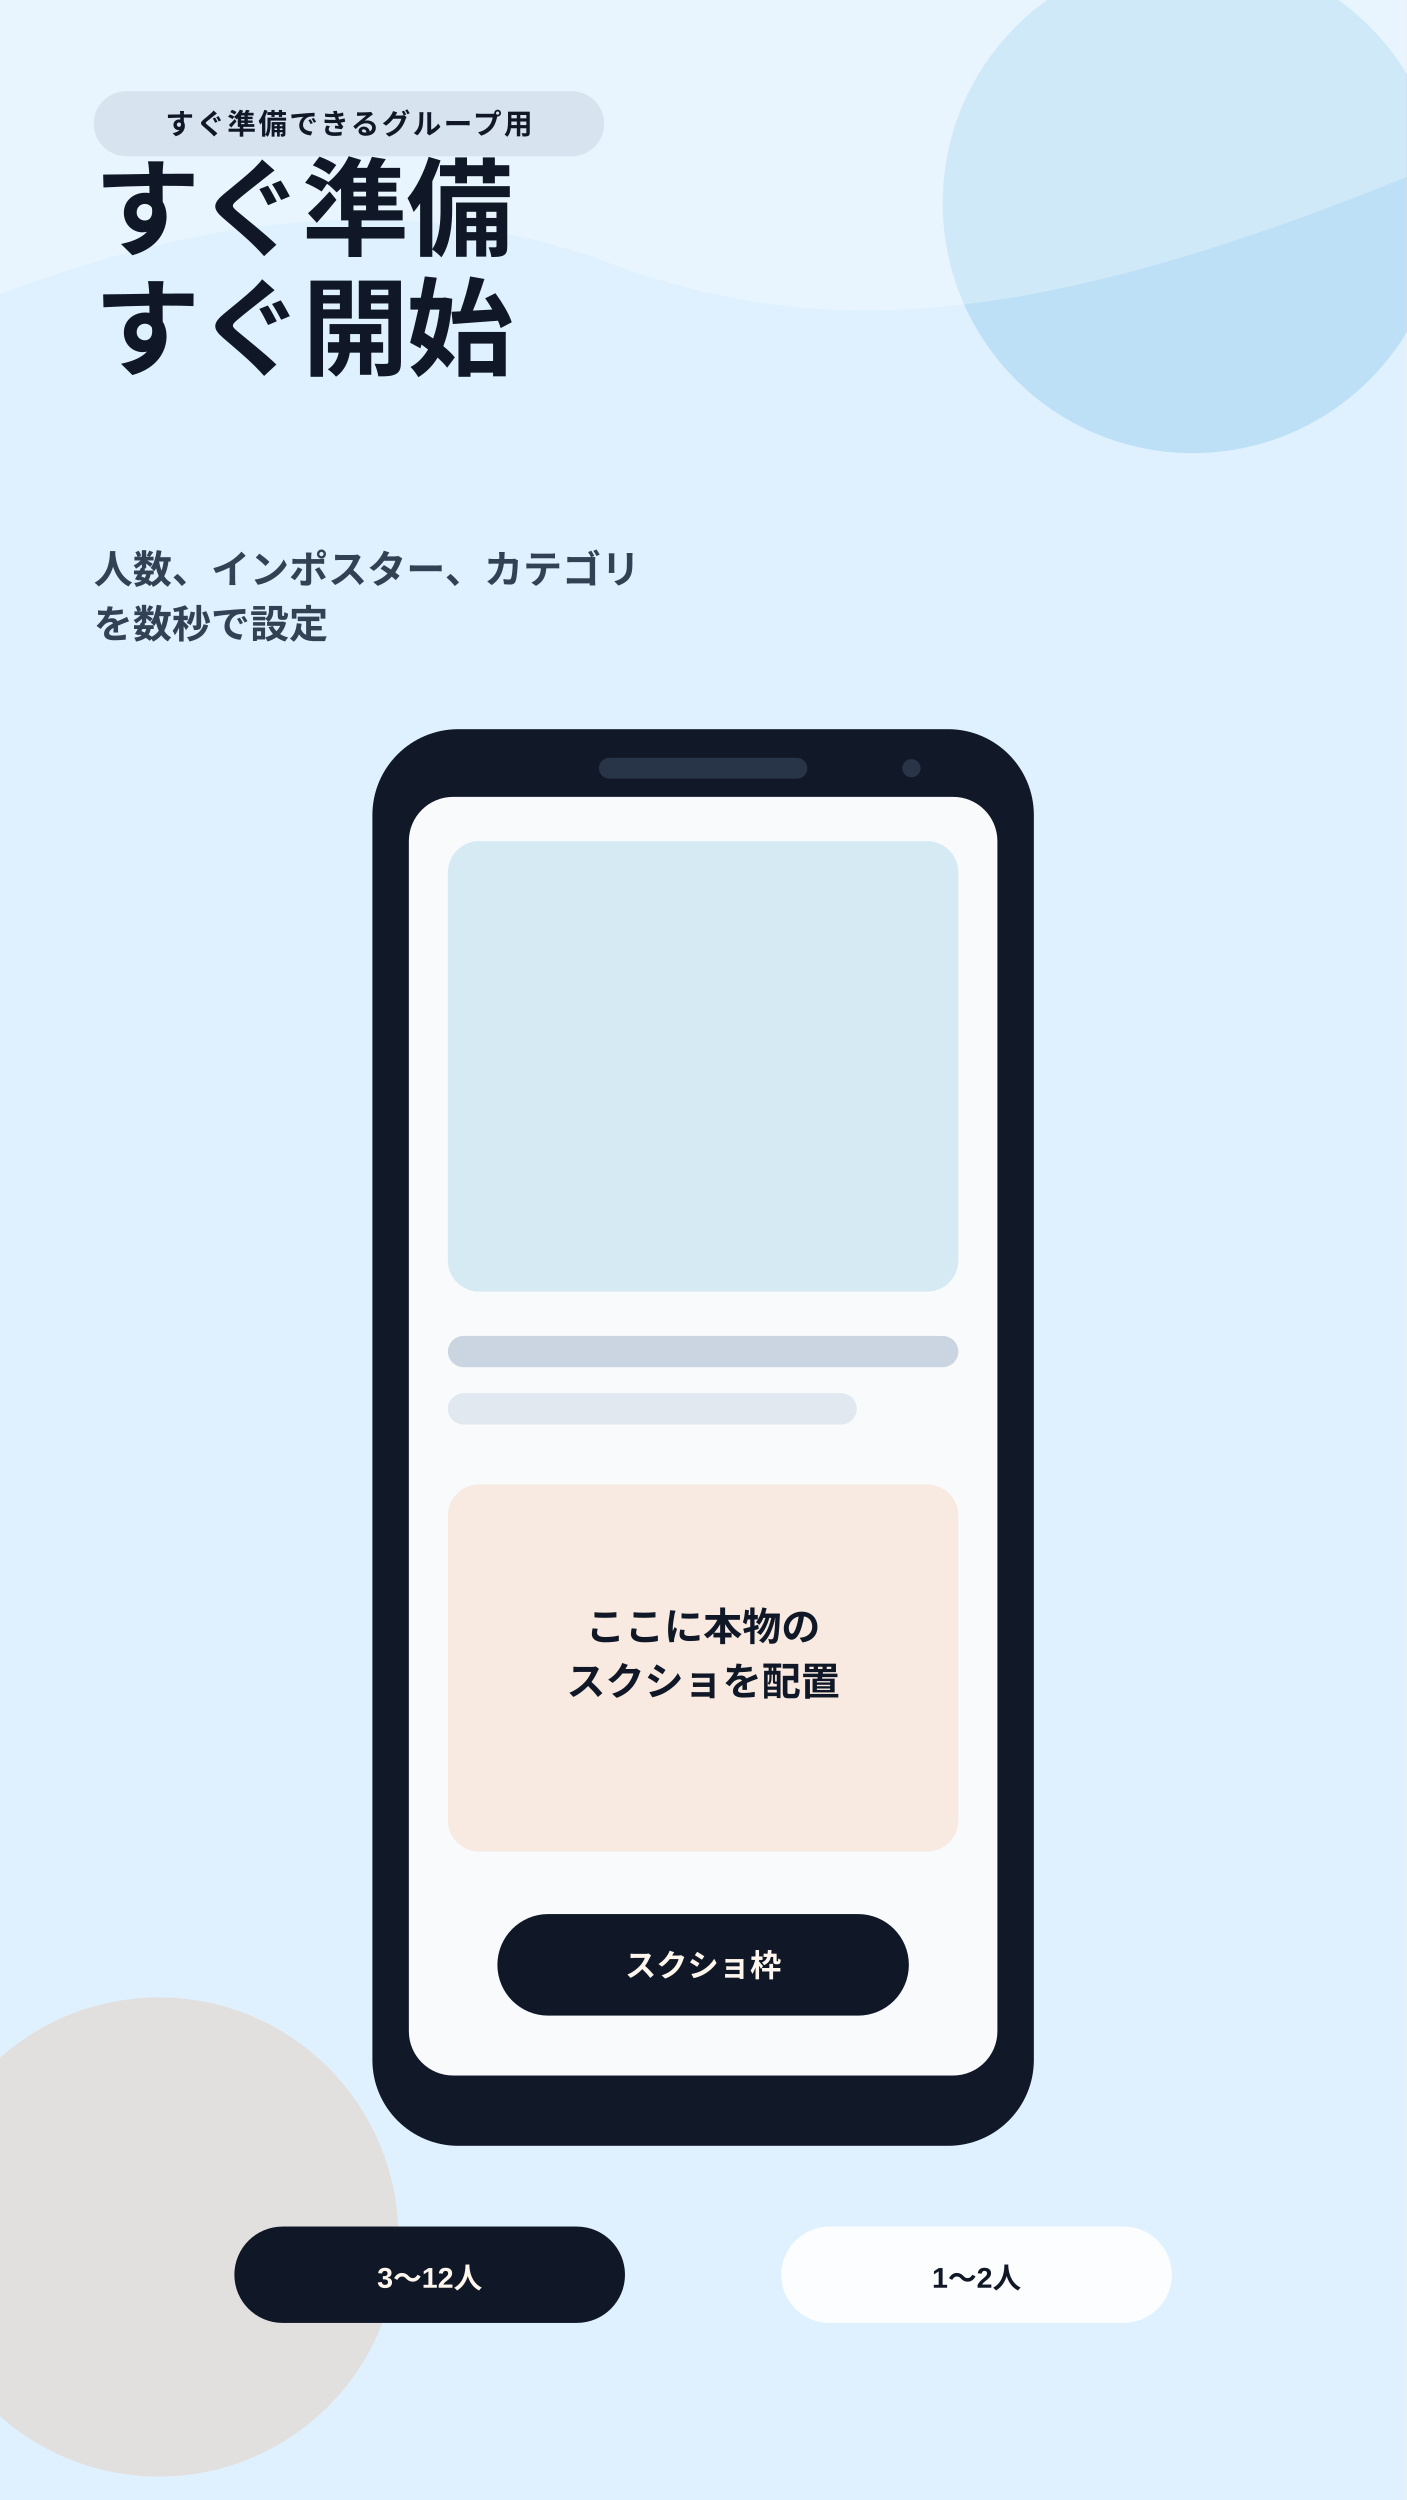
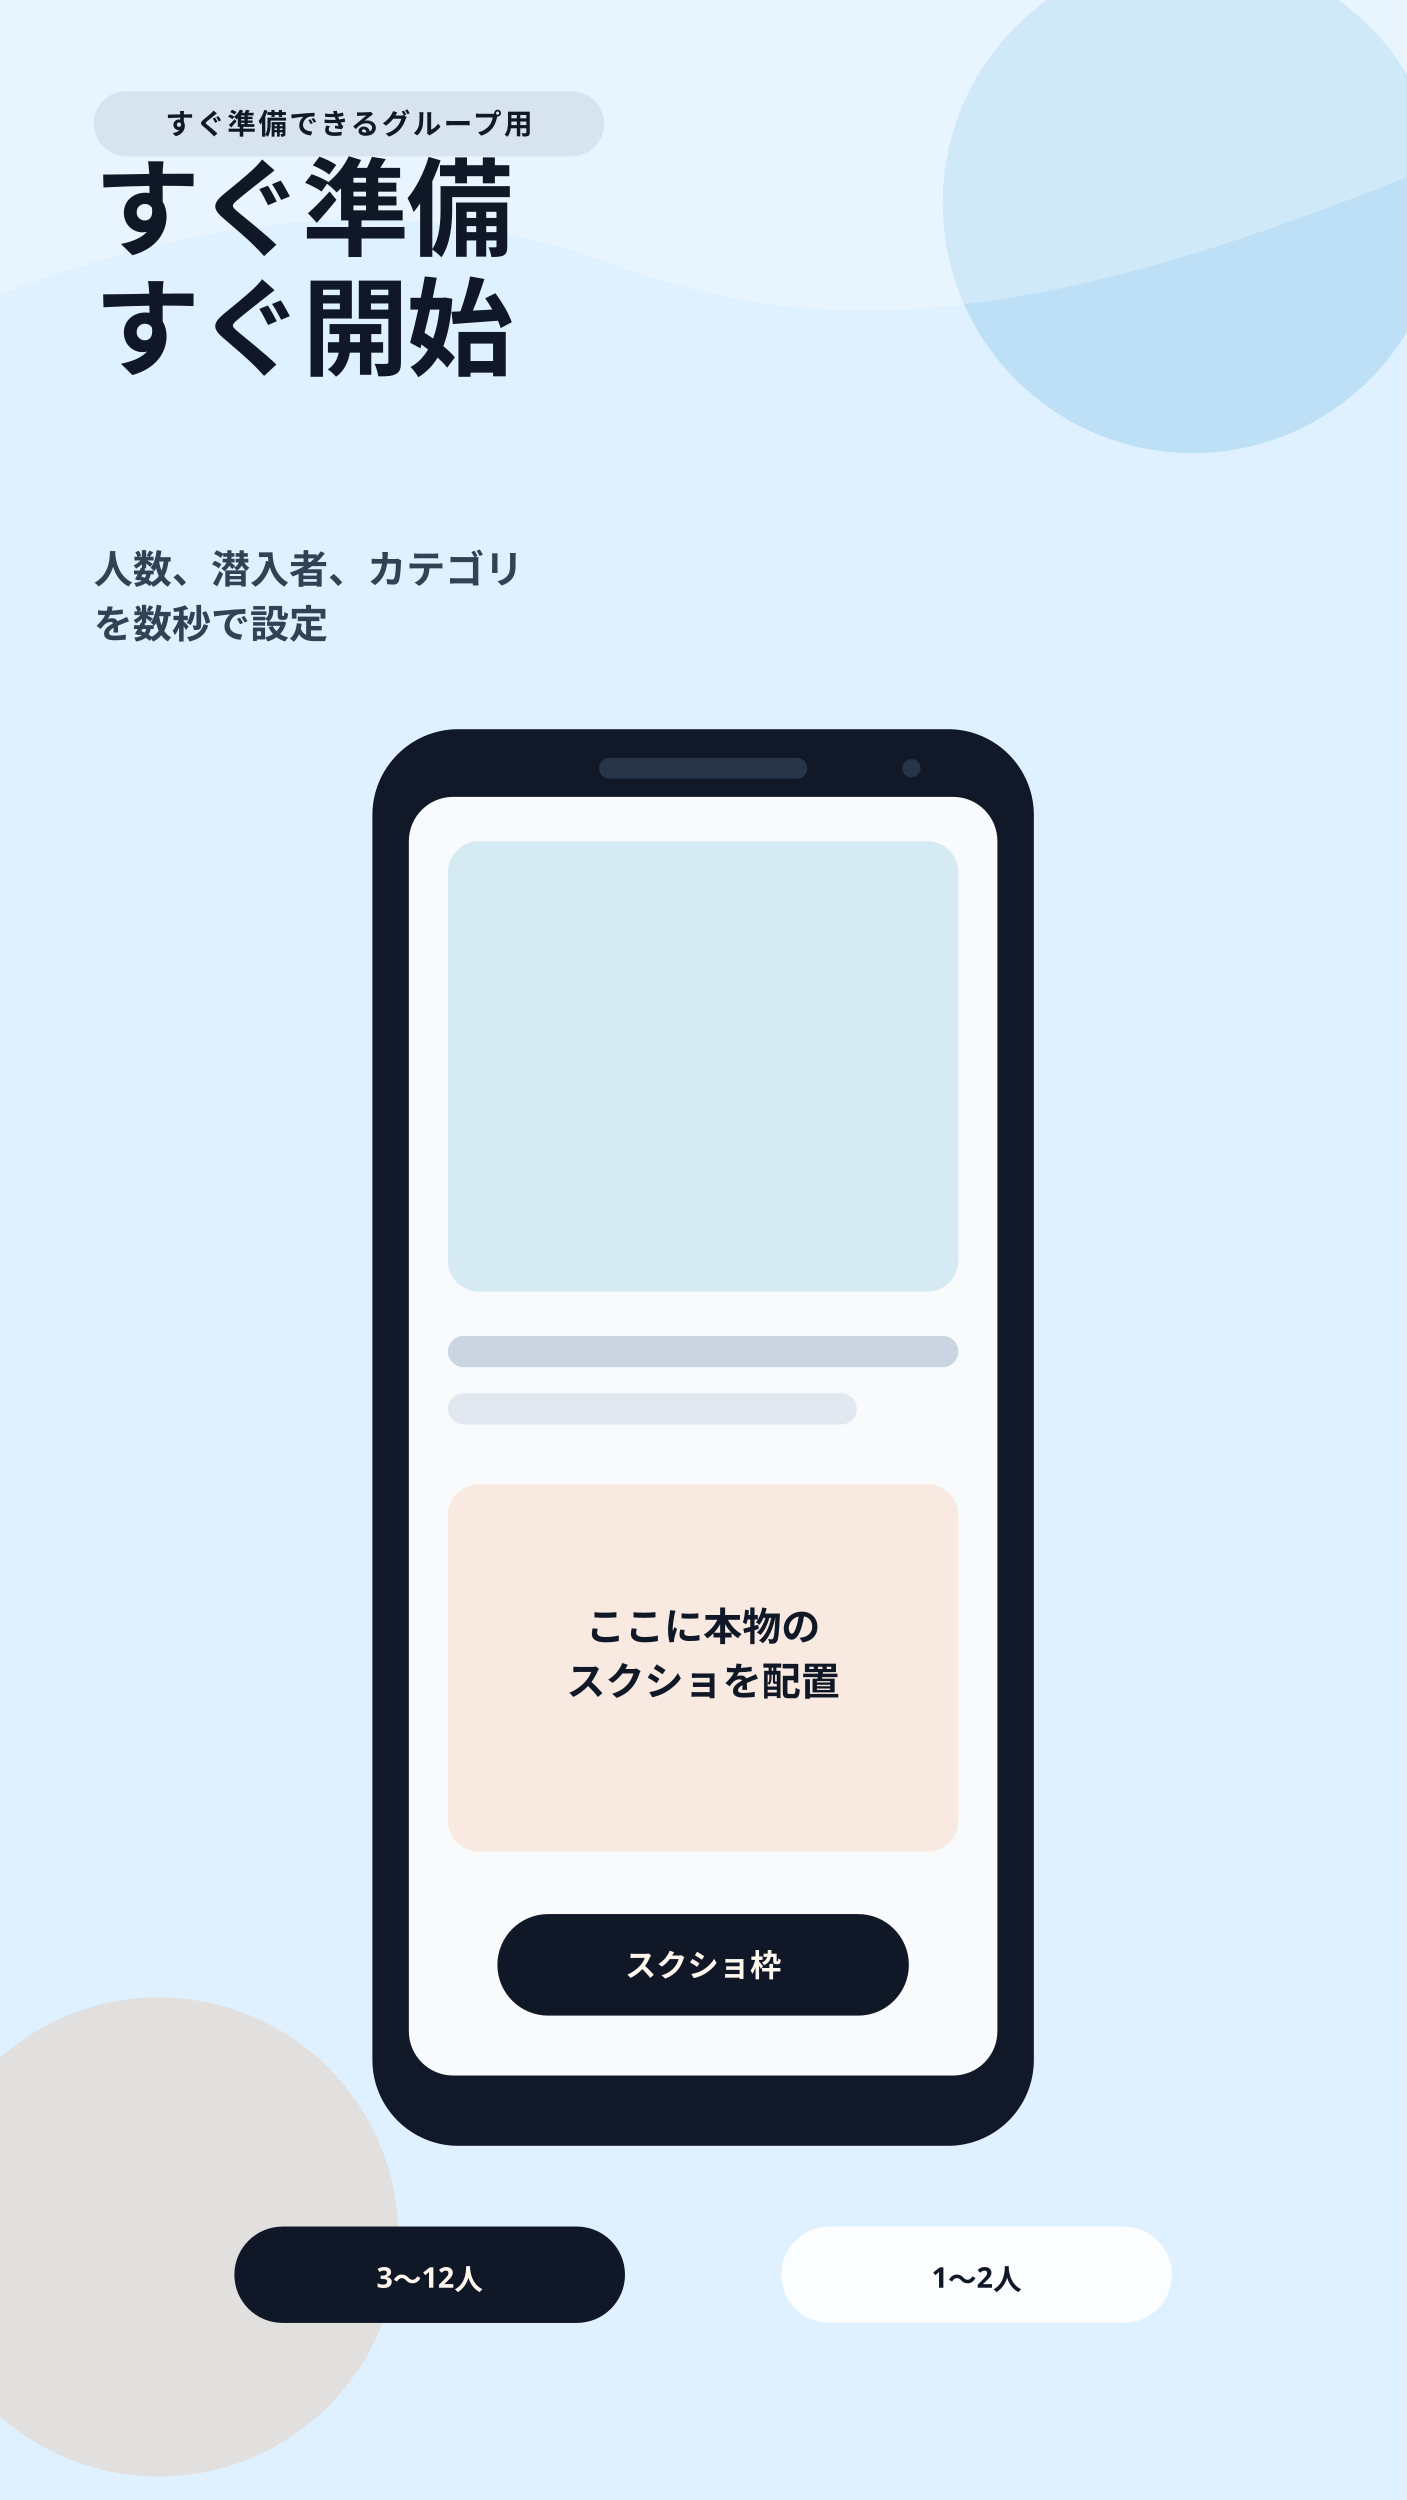
<svg xmlns="http://www.w3.org/2000/svg" width="1080" height="1920" viewBox="0 0 1080 1920" fill="none">
  <rect width="1080" height="1920" fill="#DFF1FF" />
  <circle cx="916" cy="156" r="192" fill="#0284C7" fill-opacity="0.15" />
  <circle cx="122" cy="1718" r="184" fill="#F97316" fill-opacity="0.14" />
  <path d="M0 226C168 162 322 148 468 202C624 260 784 256 1080 136V0H0V226Z" fill="#FFFFFF" fill-opacity="0.28" />
  <rect x="72" y="70" width="392" height="50" rx="25" fill="#101827" fill-opacity="0.08" />
-   <text x="268" y="103" text-anchor="middle" fill="#101827" font-family="Bahnschrift, Segoe UI, Arial, sans-serif" font-size="22" font-weight="800" letter-spacing="1.8">すぐ準備できるグループ用</text>
-   <text x="72" y="190" fill="#101827" font-family="Bahnschrift, Segoe UI, Arial, sans-serif" font-size="82" font-weight="800" letter-spacing="-2">すぐ準備</text>
-   <text x="72" y="282" fill="#101827" font-family="Bahnschrift, Segoe UI, Arial, sans-serif" font-size="82" font-weight="800" letter-spacing="-2">すぐ開始</text>
-   <text x="72" y="448" fill="#334155" font-family="Bahnschrift, Segoe UI, Arial, sans-serif" font-size="30" font-weight="600">人数、インポスター、カテゴリ</text>
-   <text x="72" y="490" fill="#334155" font-family="Bahnschrift, Segoe UI, Arial, sans-serif" font-size="30" font-weight="600">を数秒で設定</text>
+   <text x="268" y="103" text-anchor="middle" fill="#101827" font-family="Meiryo, Yu Gothic, YuGothic, MS PGothic, MS Gothic, Segoe UI, sans-serif" font-size="22" font-weight="800" letter-spacing="1.8">すぐ準備できるグループ用</text>
+   <text x="72" y="190" fill="#101827" font-family="Meiryo, Yu Gothic, YuGothic, MS PGothic, MS Gothic, Segoe UI, sans-serif" font-size="82" font-weight="800" letter-spacing="-2">すぐ準備</text>
+   <text x="72" y="282" fill="#101827" font-family="Meiryo, Yu Gothic, YuGothic, MS PGothic, MS Gothic, Segoe UI, sans-serif" font-size="82" font-weight="800" letter-spacing="-2">すぐ開始</text>
+   <text x="72" y="448" fill="#334155" font-family="Meiryo, Yu Gothic, YuGothic, MS PGothic, MS Gothic, Segoe UI, sans-serif" font-size="30" font-weight="700">人数、潜入者、カテゴリ</text>
+   <text x="72" y="490" fill="#334155" font-family="Meiryo, Yu Gothic, YuGothic, MS PGothic, MS Gothic, Segoe UI, sans-serif" font-size="30" font-weight="700">を数秒で設定</text>
  <g id="phone">
    <rect x="286" y="560" width="508" height="1088" rx="66" fill="#111827" />
    <rect x="314" y="612" width="452" height="982" rx="34" fill="#F8FAFC" />
    <rect x="460" y="582" width="160" height="16" rx="8" fill="#283548" />
    <circle cx="700" cy="590" r="7" fill="#283548" />
    <rect x="344" y="646" width="392" height="346" rx="24" fill="#0284C7" fill-opacity="0.14" />
    <rect x="344" y="1026" width="392" height="24" rx="12" fill="#CBD5E1" />
    <rect x="344" y="1070" width="314" height="24" rx="12" fill="#E2E8F0" />
    <rect x="344" y="1140" width="392" height="282" rx="24" fill="#F97316" fill-opacity="0.12" />
    <rect x="382" y="1470" width="316" height="78" rx="39" fill="#101827" />
-     <text x="540" y="1260" text-anchor="middle" fill="#101827" font-family="Bahnschrift, Segoe UI, Arial, sans-serif" font-size="30" font-weight="800">ここに本物の</text>
-     <text x="540" y="1302" text-anchor="middle" fill="#101827" font-family="Bahnschrift, Segoe UI, Arial, sans-serif" font-size="30" font-weight="800">スクショを配置</text>
-     <text x="540" y="1518" text-anchor="middle" fill="#FFF7ED" font-family="Bahnschrift, Segoe UI, Arial, sans-serif" font-size="24" font-weight="800">スクショ枠</text>
+     <text x="540" y="1260" text-anchor="middle" fill="#101827" font-family="Meiryo, Yu Gothic, YuGothic, MS PGothic, MS Gothic, Segoe UI, sans-serif" font-size="30" font-weight="800">ここに本物の</text>
+     <text x="540" y="1302" text-anchor="middle" fill="#101827" font-family="Meiryo, Yu Gothic, YuGothic, MS PGothic, MS Gothic, Segoe UI, sans-serif" font-size="30" font-weight="800">スクショを配置</text>
+     <text x="540" y="1518" text-anchor="middle" fill="#FFF7ED" font-family="Meiryo, Yu Gothic, YuGothic, MS PGothic, MS Gothic, Segoe UI, sans-serif" font-size="24" font-weight="800">スクショ枠</text>
  </g>
  <rect x="180" y="1710" width="300" height="74" rx="37" fill="#101827" />
-   <text x="330" y="1757" text-anchor="middle" fill="#FFF7ED" font-family="Bahnschrift, Segoe UI, Arial, sans-serif" font-size="22" font-weight="800">3〜12人</text>
+   <text x="330" y="1757" text-anchor="middle" fill="#FFF7ED" font-family="Meiryo, Yu Gothic, YuGothic, MS PGothic, MS Gothic, Segoe UI, sans-serif" font-size="22" font-weight="800">3〜12人</text>
  <rect x="600" y="1710" width="300" height="74" rx="37" fill="#FFFFFF" fill-opacity="0.88" />
-   <text x="750" y="1757" text-anchor="middle" fill="#101827" font-family="Bahnschrift, Segoe UI, Arial, sans-serif" font-size="22" font-weight="800">1〜2人</text>
+   <text x="750" y="1757" text-anchor="middle" fill="#101827" font-family="Meiryo, Yu Gothic, YuGothic, MS PGothic, MS Gothic, Segoe UI, sans-serif" font-size="22" font-weight="800">1〜2人</text>
</svg>
